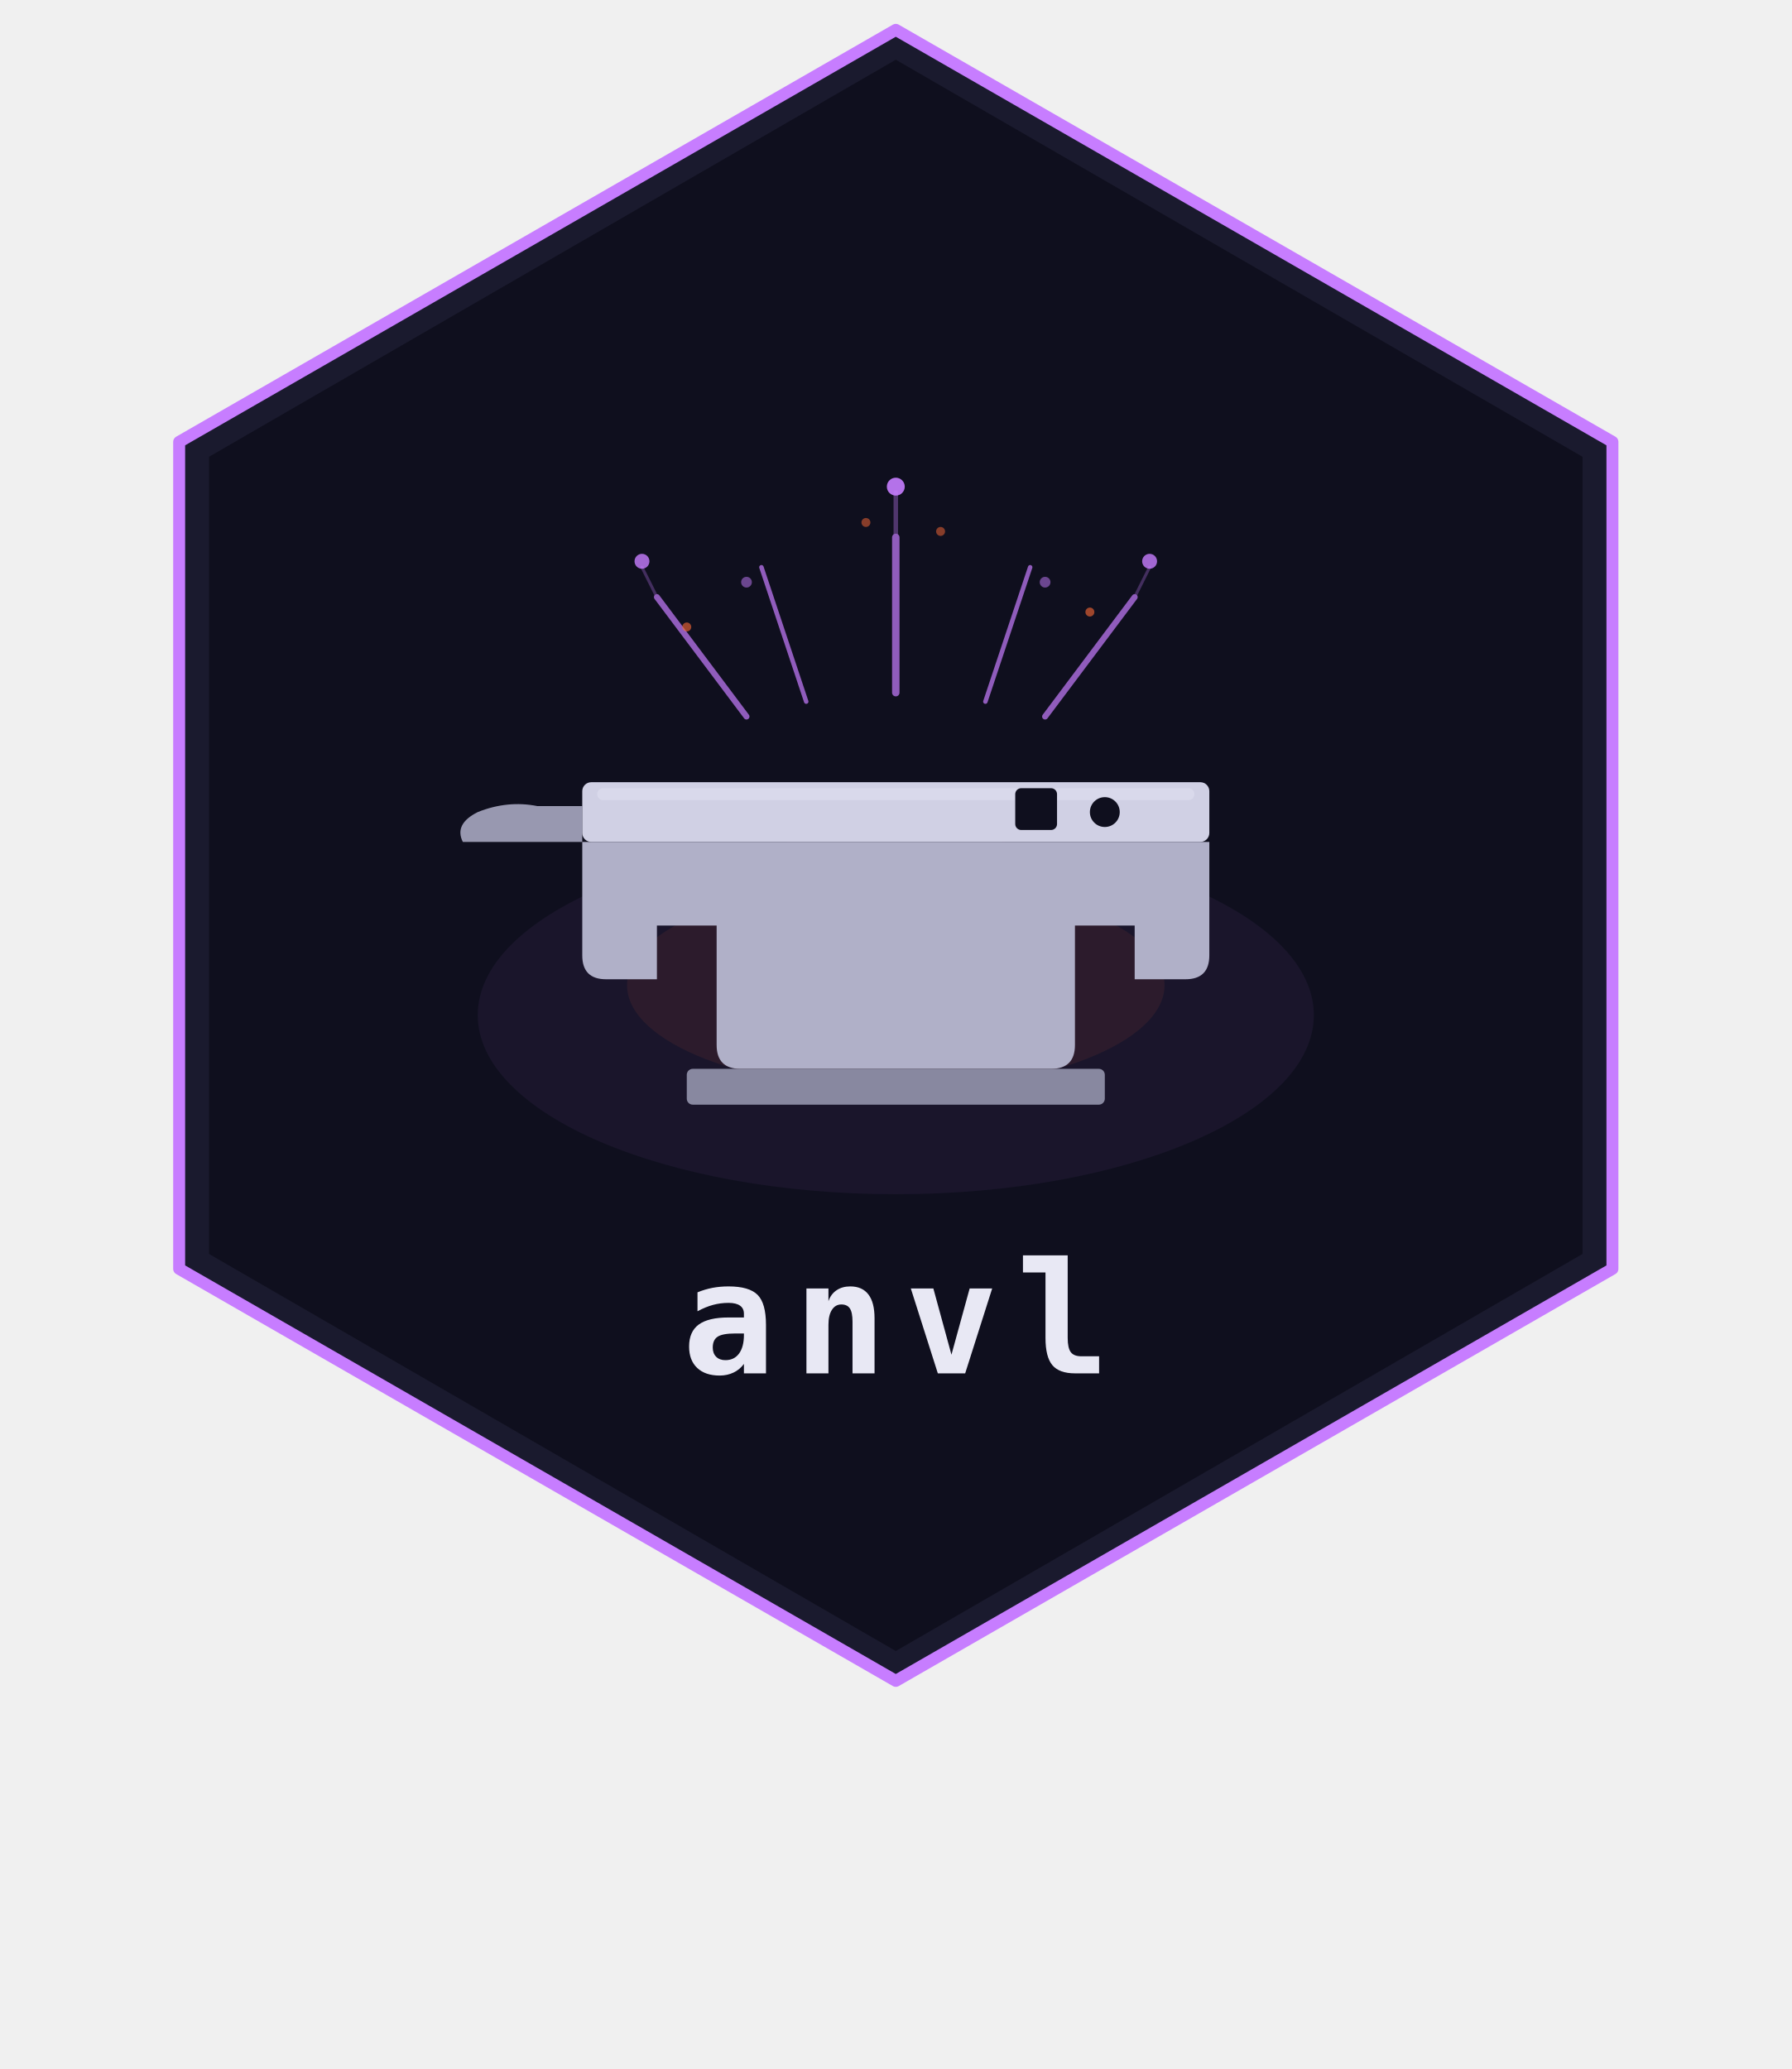
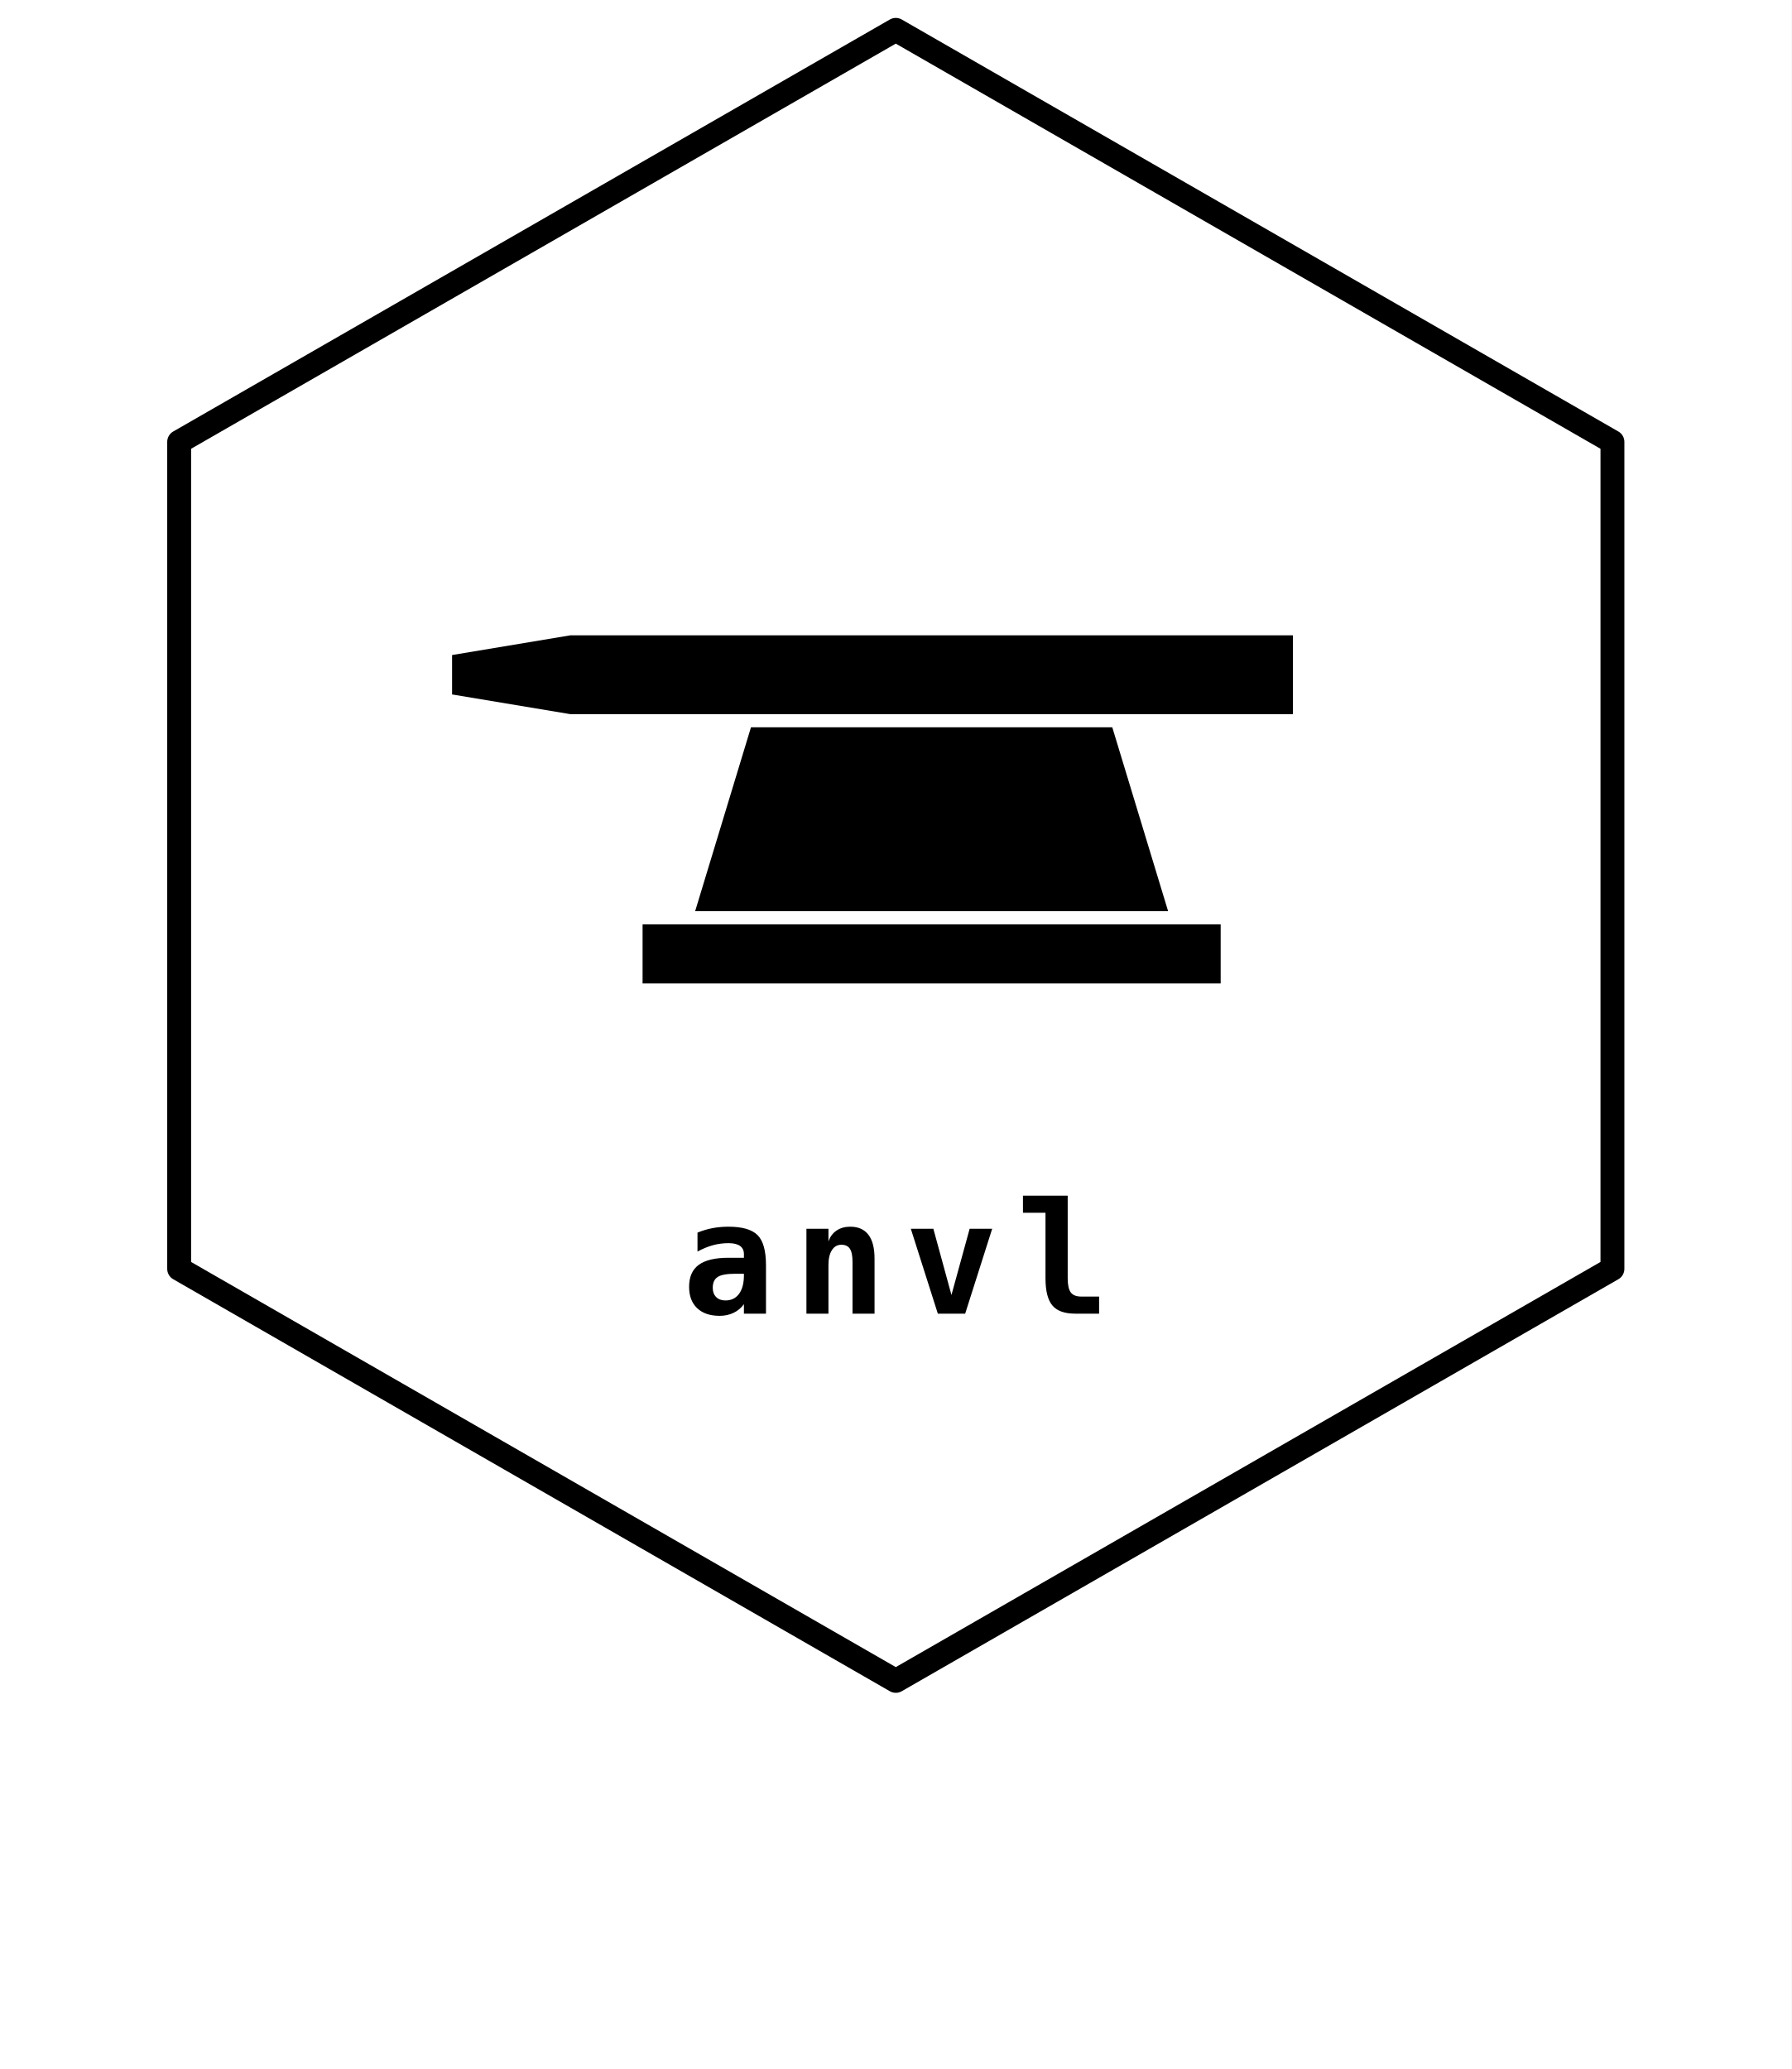
<svg xmlns="http://www.w3.org/2000/svg" width="600" height="693" viewBox="0 0 600 693">
-   <polygon points="300,10 540,148 540,425 300,563 60,425 60,148" fill="#1a1a2e" stroke="#c77dff" stroke-width="4" stroke-linejoin="round" />
-   <polygon points="300,20 530,153 530,420 300,553 70,420 70,153" fill="#0f0f1e" />
-   <ellipse cx="300" cy="340" rx="140" ry="60" fill="#c77dff" opacity="0.06" />
-   <ellipse cx="300" cy="330" rx="90" ry="35" fill="#ff6b35" opacity="0.08" />
-   <g transform="translate(300,290)">
-     <path d="M-120,-20 Q-130,-22 -140,-18 Q-148,-14 -145,-8 L-105,-8 L-105,-20 Z" fill="#9898b0" />
-     <rect x="-105" y="-28" width="210" height="20" rx="3" fill="#d0d0e4" />
-     <path d="M-105,-8 L-105,30 Q-105,38 -97,38 L-80,38 L-80,20 L-60,20 L-60,60 Q-60,68 -52,68 L52,68 Q60,68 60,60 L60,20 L80,20 L80,38 L97,38 Q105,38 105,30 L105,-8 Z" fill="#b0b0c8" />
-     <rect x="-100" y="-26" width="200" height="4" rx="2" fill="#e0e0f0" opacity="0.6" />
-     <rect x="40" y="-26" width="14" height="14" rx="2" fill="#0f0f1e" />
-     <circle cx="70" cy="-18" r="5" fill="#0f0f1e" />
-     <rect x="-70" y="68" width="140" height="12" rx="2" fill="#8888a0" />
+   <rect width="600" height="693" fill="#ffffff" />
+   <polygon points="300,10 540,148 540,425 300,563 60,425 60,148" fill="#ffffff" stroke="#000000" stroke-width="8" stroke-linejoin="round" />
+   <g transform="translate(312,248) scale(1.1)" fill="#000000">
+     <path d="M-110,-32 L110,-32 L110,-8 L-110,-8 L-146,-14 L-146,-26 Z" />
+     <path d="M-55,-4 L55,-4 L72,52 L-72,52 Z" />
+     <rect x="-88" y="56" width="176" height="18" />
  </g>
-   <g stroke="#c77dff" stroke-linecap="round" fill="none" opacity="0.7">
-     <line x1="250" y1="240" x2="220" y2="200" stroke-width="2" />
-     <line x1="220" y1="200" x2="215" y2="190" stroke-width="1" opacity="0.4" />
-     <line x1="270" y1="235" x2="255" y2="190" stroke-width="1.5" />
-     <line x1="330" y1="235" x2="345" y2="190" stroke-width="1.5" />
-     <line x1="350" y1="240" x2="380" y2="200" stroke-width="2" />
-     <line x1="380" y1="200" x2="385" y2="190" stroke-width="1" opacity="0.4" />
-     <line x1="300" y1="232" x2="300" y2="180" stroke-width="2.5" />
-     <line x1="300" y1="180" x2="300" y2="165" stroke-width="1.5" opacity="0.5" />
-   </g>
-   <g fill="#c77dff">
-     <circle cx="215" cy="188" r="2.5" opacity="0.8" />
-     <circle cx="385" cy="188" r="2.5" opacity="0.8" />
-     <circle cx="300" cy="163" r="3" opacity="0.9" />
-     <circle cx="250" cy="195" r="1.8" opacity="0.5" />
-     <circle cx="350" cy="195" r="1.8" opacity="0.5" />
-   </g>
-   <g fill="#ff6b35">
-     <circle cx="230" cy="210" r="1.5" opacity="0.6" />
-     <circle cx="365" cy="205" r="1.5" opacity="0.6" />
-     <circle cx="290" cy="175" r="1.5" opacity="0.5" />
-     <circle cx="315" cy="178" r="1.5" opacity="0.5" />
-   </g>
-   <text x="300" y="460" text-anchor="middle" font-family="'JetBrains Mono','Fira Code','SF Mono','Cascadia Code',monospace" font-size="52" font-weight="700" letter-spacing="6" fill="#e8e8f4">anvl</text>
+   <text x="300" y="440" text-anchor="middle" font-family="'JetBrains Mono','Fira Code','SF Mono','Cascadia Code','DejaVu Sans Mono',monospace" font-size="52" font-weight="700" letter-spacing="6" fill="#000000">anvl</text>
</svg>
